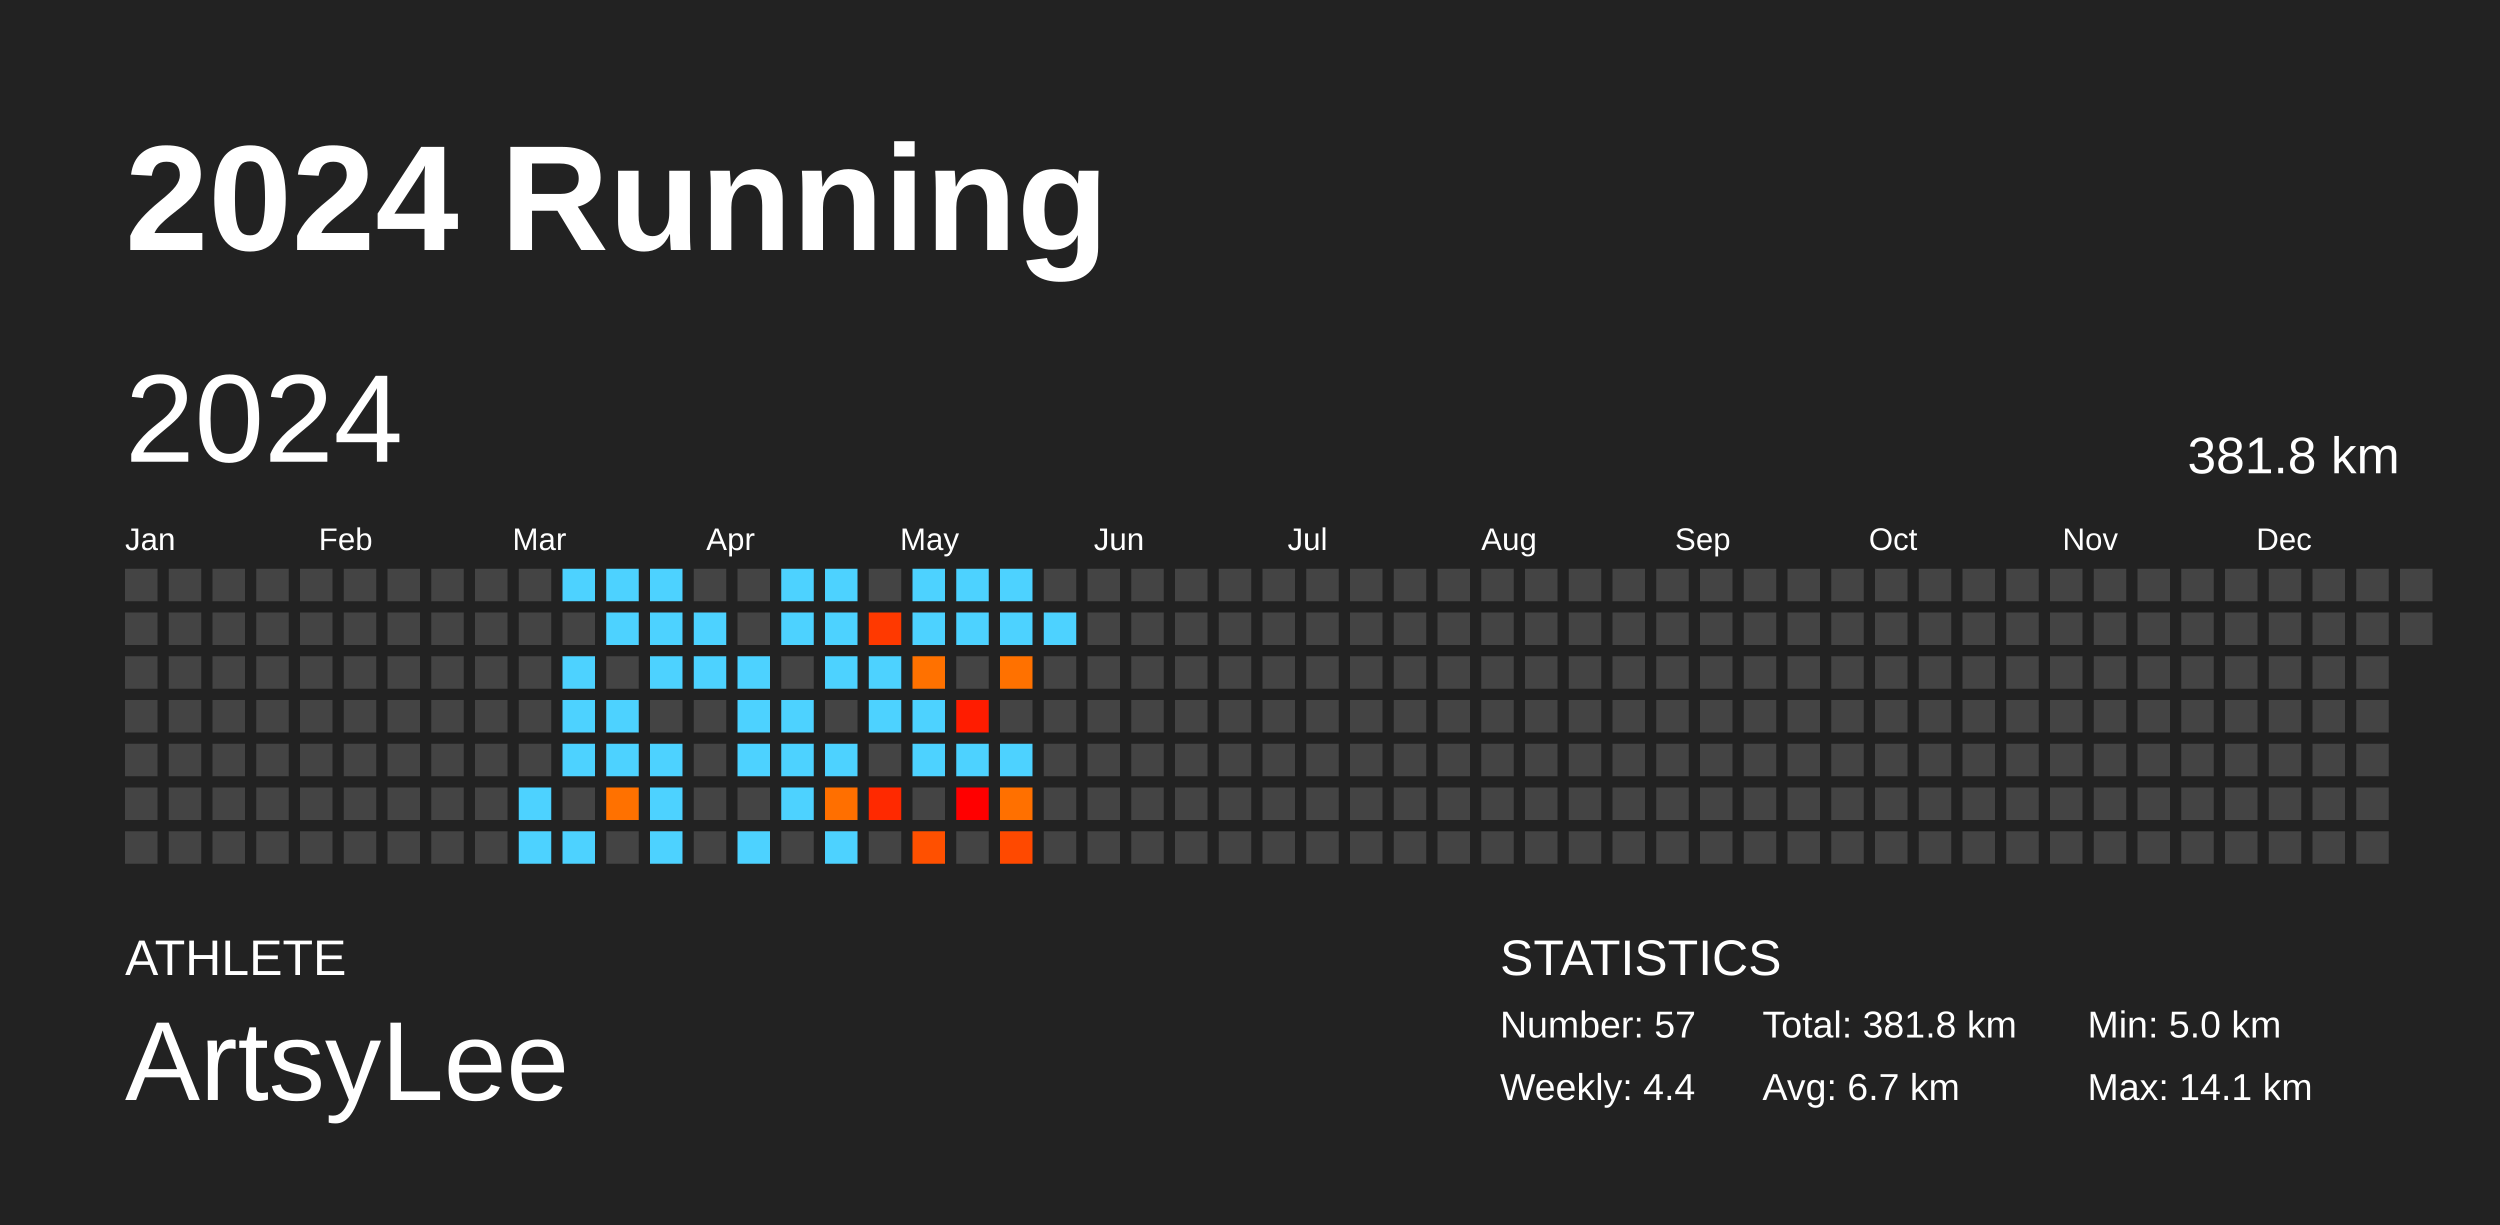
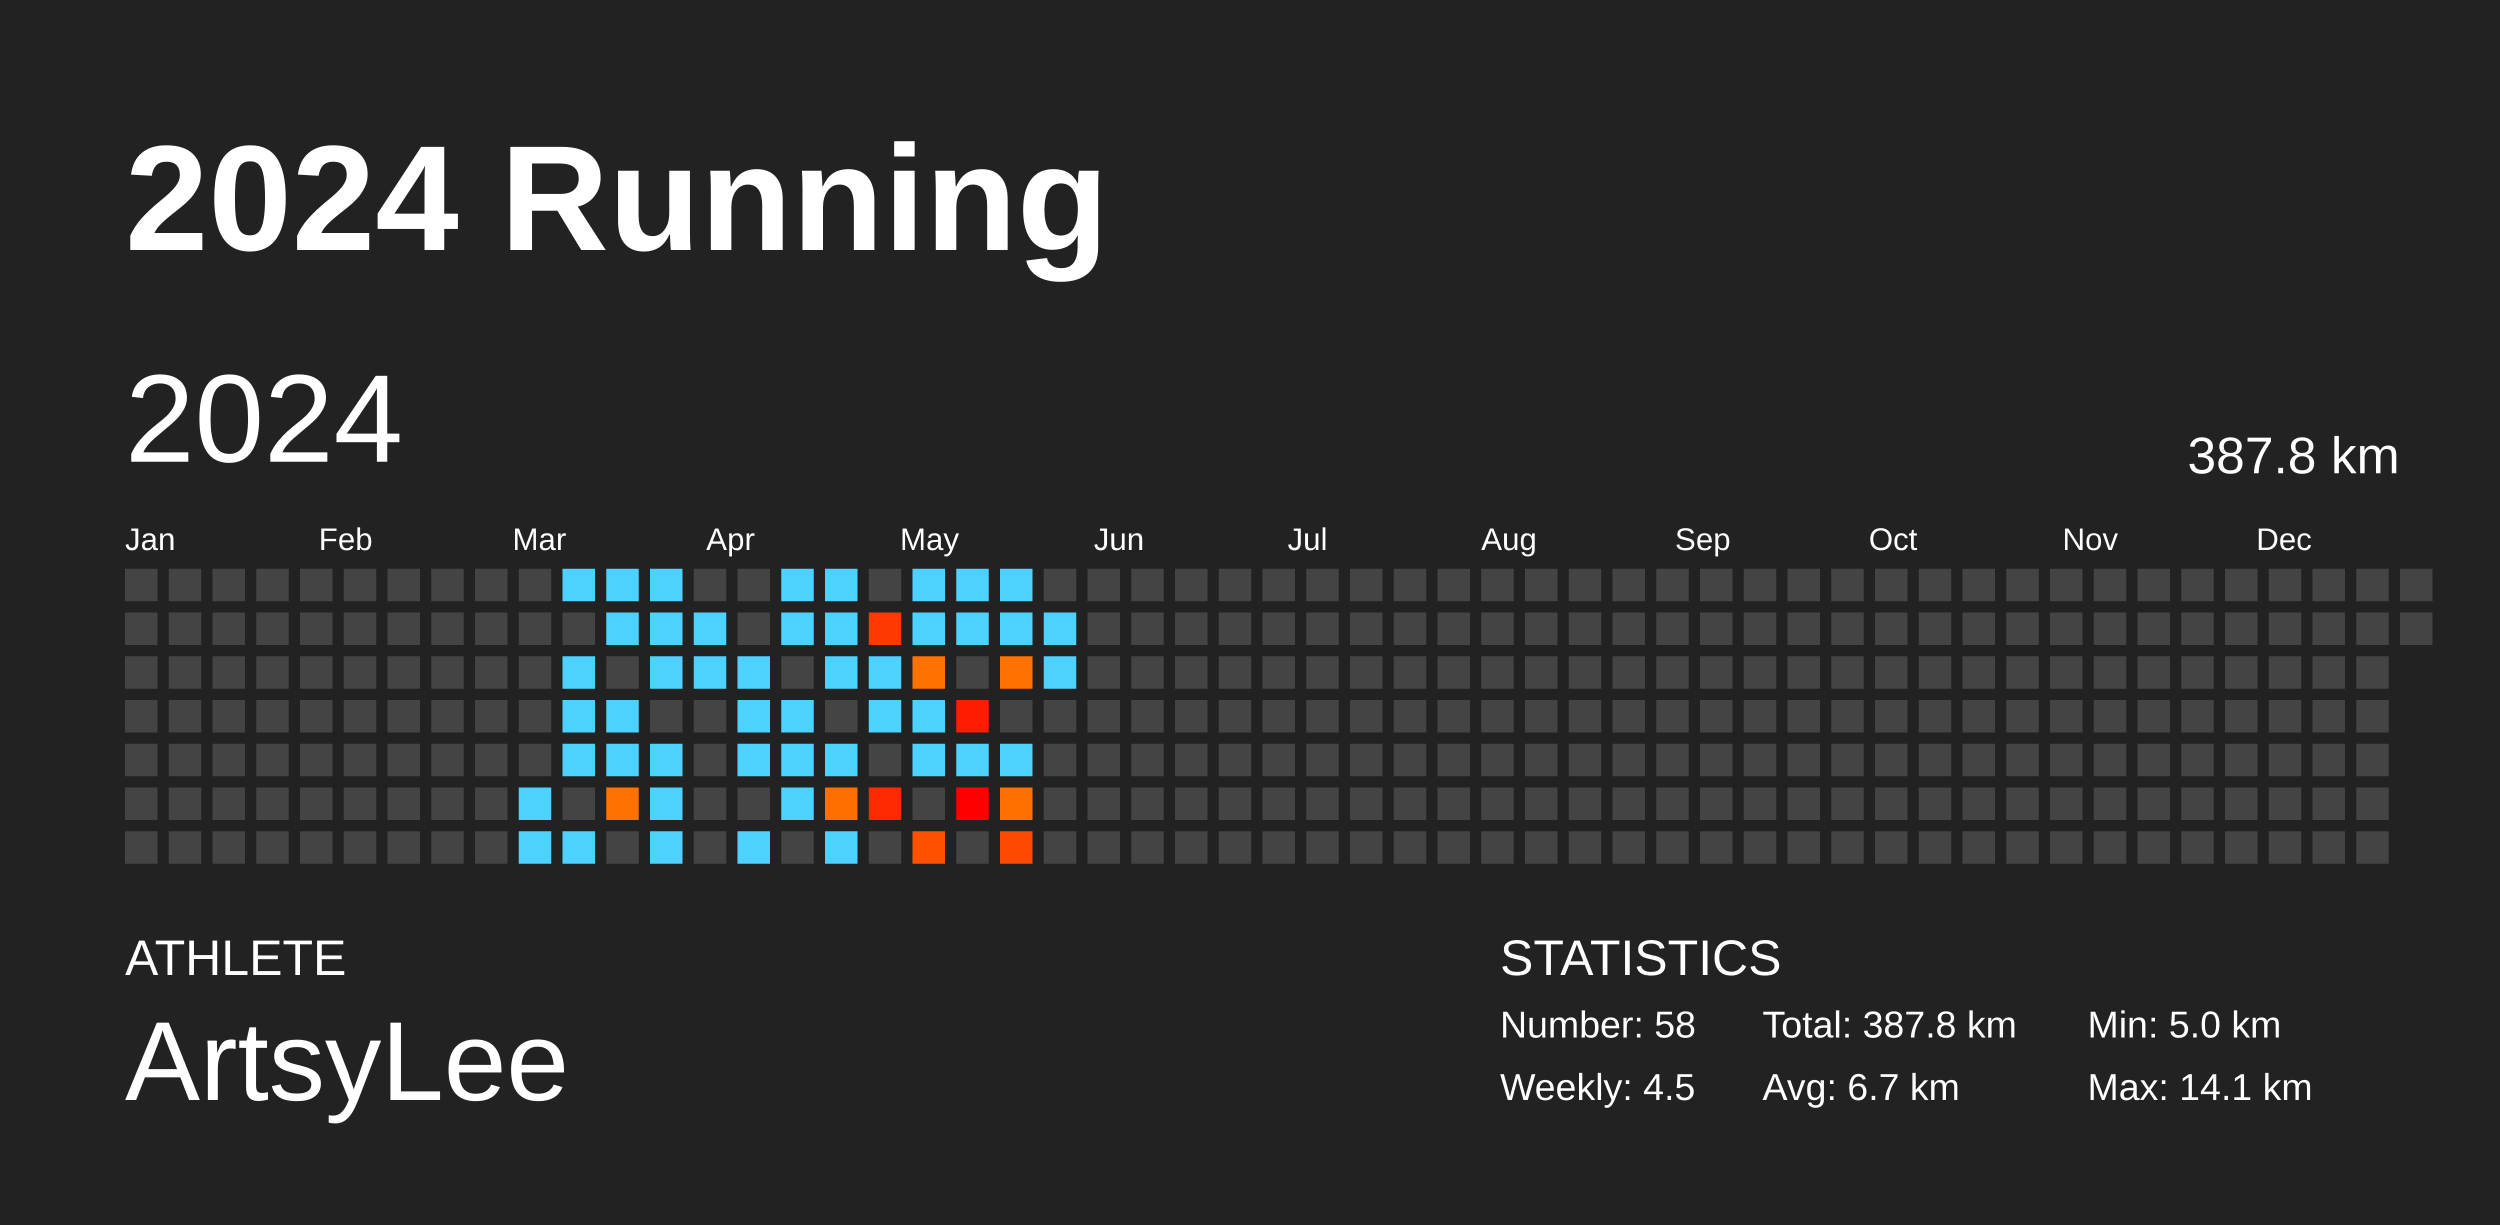
<svg xmlns="http://www.w3.org/2000/svg" baseProfile="full" height="98mm" version="1.1" viewBox="0,0,200,98" width="200mm">
  <defs />
  <rect fill="#222222" height="98" width="200" x="0" y="0" />
  <text fill="#FFFFFF" style="font-size:12px; font-family:Arial; font-weight:bold;" x="10" y="20">2024 Running</text>
  <text fill="#FFFFFF" style="font-size:4px; font-family:Arial" x="10" y="78">ATHLETE</text>
  <text fill="#FFFFFF" style="font-size:9px; font-family:Arial" x="10" y="88">ArtsyLee</text>
  <text fill="#FFFFFF" style="font-size:4px; font-family:Arial" x="120" y="78">STATISTICS</text>
-   <text fill="#FFFFFF" style="font-size:3px; font-family:Arial" x="120" y="83">Number: 57</text>
-   <text fill="#FFFFFF" style="font-size:3px; font-family:Arial" x="120" y="88">Weekly: 4.4</text>
-   <text fill="#FFFFFF" style="font-size:3px; font-family:Arial" x="141" y="83">Total: 381.8 km</text>
+   <text fill="#FFFFFF" style="font-size:3px; font-family:Arial" x="120" y="83">Number: 58</text>
+   <text fill="#FFFFFF" style="font-size:3px; font-family:Arial" x="120" y="88">Weekly: 4.5</text>
+   <text fill="#FFFFFF" style="font-size:3px; font-family:Arial" x="141" y="83">Total: 387.8 km</text>
  <text fill="#FFFFFF" style="font-size:3px; font-family:Arial" x="141" y="88">Avg: 6.7 km</text>
  <text fill="#FFFFFF" style="font-size:3px; font-family:Arial" x="167" y="83">Min: 5.0 km</text>
  <text fill="#FFFFFF" style="font-size:3px; font-family:Arial" x="167" y="88">Max: 14.1 km</text>
  <text dominant-baseline="hanging" fill="#FFFFFF" style="font-size:10.0px; font-family:Arial;" x="10" y="30">2024</text>
-   <text dominant-baseline="hanging" fill="#FFFFFF" style="font-size:4.125px; font-family:Arial;" x="175" y="35">381.8 km</text>
+   <text dominant-baseline="hanging" fill="#FFFFFF" style="font-size:4.125px; font-family:Arial;" x="175" y="35">387.8 km</text>
  <text fill="#FFFFFF" style="font-size:2.5px; font-family:Arial" x="10.0" y="44">Jan</text>
  <text fill="#FFFFFF" style="font-size:2.5px; font-family:Arial" x="25.5" y="44">Feb</text>
  <text fill="#FFFFFF" style="font-size:2.5px; font-family:Arial" x="41.0" y="44">Mar</text>
  <text fill="#FFFFFF" style="font-size:2.5px; font-family:Arial" x="56.5" y="44">Apr</text>
  <text fill="#FFFFFF" style="font-size:2.5px; font-family:Arial" x="72.0" y="44">May</text>
  <text fill="#FFFFFF" style="font-size:2.5px; font-family:Arial" x="87.5" y="44">Jun</text>
  <text fill="#FFFFFF" style="font-size:2.5px; font-family:Arial" x="103.0" y="44">Jul</text>
  <text fill="#FFFFFF" style="font-size:2.5px; font-family:Arial" x="118.5" y="44">Aug</text>
  <text fill="#FFFFFF" style="font-size:2.5px; font-family:Arial" x="134.0" y="44">Sep</text>
  <text fill="#FFFFFF" style="font-size:2.5px; font-family:Arial" x="149.5" y="44">Oct</text>
  <text fill="#FFFFFF" style="font-size:2.5px; font-family:Arial" x="165.0" y="44">Nov</text>
  <text fill="#FFFFFF" style="font-size:2.5px; font-family:Arial" x="180.5" y="44">Dec</text>
  <rect fill="#444444" height="2.6" width="2.6" x="10.0" y="45.5" />
  <rect fill="#444444" height="2.6" width="2.6" x="10.0" y="49.0" />
  <rect fill="#444444" height="2.6" width="2.6" x="10.0" y="52.5" />
  <rect fill="#444444" height="2.6" width="2.6" x="10.0" y="56.0" />
  <rect fill="#444444" height="2.6" width="2.6" x="10.0" y="59.5" />
  <rect fill="#444444" height="2.6" width="2.6" x="10.0" y="63.0" />
  <rect fill="#444444" height="2.6" width="2.6" x="10.0" y="66.5" />
  <rect fill="#444444" height="2.6" width="2.6" x="13.5" y="45.5" />
  <rect fill="#444444" height="2.6" width="2.6" x="13.5" y="49.0" />
  <rect fill="#444444" height="2.6" width="2.6" x="13.5" y="52.5" />
  <rect fill="#444444" height="2.6" width="2.6" x="13.5" y="56.0" />
  <rect fill="#444444" height="2.6" width="2.6" x="13.5" y="59.5" />
  <rect fill="#444444" height="2.6" width="2.6" x="13.5" y="63.0" />
  <rect fill="#444444" height="2.6" width="2.6" x="13.5" y="66.5" />
  <rect fill="#444444" height="2.6" width="2.6" x="17.0" y="45.5" />
  <rect fill="#444444" height="2.6" width="2.6" x="17.0" y="49.0" />
  <rect fill="#444444" height="2.6" width="2.6" x="17.0" y="52.5" />
  <rect fill="#444444" height="2.6" width="2.6" x="17.0" y="56.0" />
  <rect fill="#444444" height="2.6" width="2.6" x="17.0" y="59.5" />
  <rect fill="#444444" height="2.6" width="2.6" x="17.0" y="63.0" />
  <rect fill="#444444" height="2.6" width="2.6" x="17.0" y="66.5" />
  <rect fill="#444444" height="2.6" width="2.6" x="20.5" y="45.5" />
  <rect fill="#444444" height="2.6" width="2.6" x="20.5" y="49.0" />
  <rect fill="#444444" height="2.6" width="2.6" x="20.5" y="52.5" />
  <rect fill="#444444" height="2.6" width="2.6" x="20.5" y="56.0" />
  <rect fill="#444444" height="2.6" width="2.6" x="20.5" y="59.5" />
  <rect fill="#444444" height="2.6" width="2.6" x="20.5" y="63.0" />
  <rect fill="#444444" height="2.6" width="2.6" x="20.5" y="66.5" />
  <rect fill="#444444" height="2.6" width="2.6" x="24.0" y="45.5" />
  <rect fill="#444444" height="2.6" width="2.6" x="24.0" y="49.0" />
  <rect fill="#444444" height="2.6" width="2.6" x="24.0" y="52.5" />
  <rect fill="#444444" height="2.6" width="2.6" x="24.0" y="56.0" />
  <rect fill="#444444" height="2.6" width="2.6" x="24.0" y="59.5" />
  <rect fill="#444444" height="2.6" width="2.6" x="24.0" y="63.0" />
  <rect fill="#444444" height="2.6" width="2.6" x="24.0" y="66.5" />
  <rect fill="#444444" height="2.6" width="2.6" x="27.5" y="45.5" />
  <rect fill="#444444" height="2.6" width="2.6" x="27.5" y="49.0" />
  <rect fill="#444444" height="2.6" width="2.6" x="27.5" y="52.5" />
  <rect fill="#444444" height="2.6" width="2.6" x="27.5" y="56.0" />
  <rect fill="#444444" height="2.6" width="2.6" x="27.5" y="59.5" />
  <rect fill="#444444" height="2.6" width="2.6" x="27.5" y="63.0" />
  <rect fill="#444444" height="2.6" width="2.6" x="27.5" y="66.5" />
  <rect fill="#444444" height="2.6" width="2.6" x="31.0" y="45.5" />
  <rect fill="#444444" height="2.6" width="2.6" x="31.0" y="49.0" />
  <rect fill="#444444" height="2.6" width="2.6" x="31.0" y="52.5" />
  <rect fill="#444444" height="2.6" width="2.6" x="31.0" y="56.0" />
  <rect fill="#444444" height="2.6" width="2.6" x="31.0" y="59.5" />
  <rect fill="#444444" height="2.6" width="2.6" x="31.0" y="63.0" />
  <rect fill="#444444" height="2.6" width="2.6" x="31.0" y="66.5" />
  <rect fill="#444444" height="2.6" width="2.6" x="34.5" y="45.5" />
  <rect fill="#444444" height="2.6" width="2.6" x="34.5" y="49.0" />
  <rect fill="#444444" height="2.6" width="2.6" x="34.5" y="52.5" />
  <rect fill="#444444" height="2.6" width="2.6" x="34.5" y="56.0" />
  <rect fill="#444444" height="2.6" width="2.6" x="34.5" y="59.5" />
  <rect fill="#444444" height="2.6" width="2.6" x="34.5" y="63.0" />
  <rect fill="#444444" height="2.6" width="2.6" x="34.5" y="66.5" />
  <rect fill="#444444" height="2.6" width="2.6" x="38.0" y="45.5" />
  <rect fill="#444444" height="2.6" width="2.6" x="38.0" y="49.0" />
  <rect fill="#444444" height="2.6" width="2.6" x="38.0" y="52.5" />
  <rect fill="#444444" height="2.6" width="2.6" x="38.0" y="56.0" />
  <rect fill="#444444" height="2.6" width="2.6" x="38.0" y="59.5" />
  <rect fill="#444444" height="2.6" width="2.6" x="38.0" y="63.0" />
  <rect fill="#444444" height="2.6" width="2.6" x="38.0" y="66.5" />
  <rect fill="#444444" height="2.6" width="2.6" x="41.5" y="45.5" />
  <rect fill="#444444" height="2.6" width="2.6" x="41.5" y="49.0" />
  <rect fill="#444444" height="2.6" width="2.6" x="41.5" y="52.5" />
  <rect fill="#444444" height="2.6" width="2.6" x="41.5" y="56.0" />
  <rect fill="#444444" height="2.6" width="2.6" x="41.5" y="59.5" />
  <rect fill="#4dd2ff" height="2.6" width="2.6" x="41.5" y="63.0" />
  <rect fill="#4dd2ff" height="2.6" width="2.6" x="41.5" y="66.5" />
  <rect fill="#4dd2ff" height="2.6" width="2.6" x="45.0" y="45.5" />
  <rect fill="#444444" height="2.6" width="2.6" x="45.0" y="49.0" />
  <rect fill="#4dd2ff" height="2.6" width="2.6" x="45.0" y="52.5" />
  <rect fill="#4dd2ff" height="2.6" width="2.6" x="45.0" y="56.0" />
  <rect fill="#4dd2ff" height="2.6" width="2.6" x="45.0" y="59.5" />
  <rect fill="#444444" height="2.6" width="2.6" x="45.0" y="63.0" />
  <rect fill="#4dd2ff" height="2.6" width="2.6" x="45.0" y="66.5" />
  <rect fill="#4dd2ff" height="2.6" width="2.6" x="48.5" y="45.5" />
  <rect fill="#4dd2ff" height="2.6" width="2.6" x="48.5" y="49.0" />
  <rect fill="#444444" height="2.6" width="2.6" x="48.5" y="52.5" />
  <rect fill="#4dd2ff" height="2.6" width="2.6" x="48.5" y="56.0" />
  <rect fill="#4dd2ff" height="2.6" width="2.6" x="48.5" y="59.5" />
  <rect fill="#ff7100" height="2.6" width="2.6" x="48.5" y="63.0" />
  <rect fill="#444444" height="2.6" width="2.6" x="48.5" y="66.5" />
  <rect fill="#4dd2ff" height="2.6" width="2.6" x="52.0" y="45.5" />
  <rect fill="#4dd2ff" height="2.6" width="2.6" x="52.0" y="49.0" />
  <rect fill="#4dd2ff" height="2.6" width="2.6" x="52.0" y="52.5" />
  <rect fill="#444444" height="2.6" width="2.6" x="52.0" y="56.0" />
  <rect fill="#4dd2ff" height="2.6" width="2.6" x="52.0" y="59.5" />
  <rect fill="#4dd2ff" height="2.6" width="2.6" x="52.0" y="63.0" />
  <rect fill="#4dd2ff" height="2.6" width="2.6" x="52.0" y="66.5" />
  <rect fill="#444444" height="2.6" width="2.6" x="55.5" y="45.5" />
  <rect fill="#4dd2ff" height="2.6" width="2.6" x="55.5" y="49.0" />
  <rect fill="#4dd2ff" height="2.6" width="2.6" x="55.5" y="52.5" />
  <rect fill="#444444" height="2.6" width="2.6" x="55.5" y="56.0" />
  <rect fill="#444444" height="2.6" width="2.6" x="55.5" y="59.5" />
  <rect fill="#444444" height="2.6" width="2.6" x="55.5" y="63.0" />
  <rect fill="#444444" height="2.6" width="2.6" x="55.5" y="66.5" />
  <rect fill="#444444" height="2.6" width="2.6" x="59.0" y="45.5" />
  <rect fill="#444444" height="2.6" width="2.6" x="59.0" y="49.0" />
  <rect fill="#4dd2ff" height="2.6" width="2.6" x="59.0" y="52.5" />
  <rect fill="#4dd2ff" height="2.6" width="2.6" x="59.0" y="56.0" />
  <rect fill="#4dd2ff" height="2.6" width="2.6" x="59.0" y="59.5" />
  <rect fill="#444444" height="2.6" width="2.6" x="59.0" y="63.0" />
  <rect fill="#4dd2ff" height="2.6" width="2.6" x="59.0" y="66.5" />
  <rect fill="#4dd2ff" height="2.6" width="2.6" x="62.5" y="45.5" />
  <rect fill="#4dd2ff" height="2.6" width="2.6" x="62.5" y="49.0" />
  <rect fill="#444444" height="2.6" width="2.6" x="62.5" y="52.5" />
  <rect fill="#4dd2ff" height="2.6" width="2.6" x="62.5" y="56.0" />
  <rect fill="#4dd2ff" height="2.6" width="2.6" x="62.5" y="59.5" />
  <rect fill="#4dd2ff" height="2.6" width="2.6" x="62.5" y="63.0" />
  <rect fill="#444444" height="2.6" width="2.6" x="62.5" y="66.5" />
  <rect fill="#4dd2ff" height="2.6" width="2.6" x="66.0" y="45.5" />
  <rect fill="#4dd2ff" height="2.6" width="2.6" x="66.0" y="49.0" />
  <rect fill="#4dd2ff" height="2.6" width="2.6" x="66.0" y="52.5" />
  <rect fill="#444444" height="2.6" width="2.6" x="66.0" y="56.0" />
  <rect fill="#4dd2ff" height="2.6" width="2.6" x="66.0" y="59.5" />
  <rect fill="#ff6f00" height="2.6" width="2.6" x="66.0" y="63.0" />
  <rect fill="#4dd2ff" height="2.6" width="2.6" x="66.0" y="66.5" />
  <rect fill="#444444" height="2.6" width="2.6" x="69.5" y="45.5" />
  <rect fill="#ff3900" height="2.6" width="2.6" x="69.5" y="49.0" />
  <rect fill="#4dd2ff" height="2.6" width="2.6" x="69.5" y="52.5" />
  <rect fill="#4dd2ff" height="2.6" width="2.6" x="69.5" y="56.0" />
  <rect fill="#444444" height="2.6" width="2.6" x="69.5" y="59.5" />
  <rect fill="#ff2900" height="2.6" width="2.6" x="69.5" y="63.0" />
  <rect fill="#444444" height="2.6" width="2.6" x="69.5" y="66.5" />
  <rect fill="#4dd2ff" height="2.6" width="2.6" x="73.0" y="45.5" />
  <rect fill="#4dd2ff" height="2.6" width="2.6" x="73.0" y="49.0" />
  <rect fill="#ff7100" height="2.6" width="2.6" x="73.0" y="52.5" />
  <rect fill="#4dd2ff" height="2.6" width="2.6" x="73.0" y="56.0" />
  <rect fill="#4dd2ff" height="2.6" width="2.6" x="73.0" y="59.5" />
  <rect fill="#444444" height="2.6" width="2.6" x="73.0" y="63.0" />
  <rect fill="#ff5000" height="2.6" width="2.6" x="73.0" y="66.5" />
  <rect fill="#4dd2ff" height="2.6" width="2.6" x="76.5" y="45.5" />
  <rect fill="#4dd2ff" height="2.6" width="2.6" x="76.5" y="49.0" />
  <rect fill="#444444" height="2.6" width="2.6" x="76.5" y="52.5" />
  <rect fill="#ff1c00" height="2.6" width="2.6" x="76.5" y="56.0" />
  <rect fill="#4dd2ff" height="2.6" width="2.6" x="76.5" y="59.5" />
  <rect fill="#ff0000" height="2.6" width="2.6" x="76.5" y="63.0" />
  <rect fill="#444444" height="2.6" width="2.6" x="76.5" y="66.5" />
  <rect fill="#4dd2ff" height="2.6" width="2.6" x="80.0" y="45.5" />
  <rect fill="#4dd2ff" height="2.6" width="2.6" x="80.0" y="49.0" />
  <rect fill="#ff7100" height="2.6" width="2.6" x="80.0" y="52.5" />
  <rect fill="#444444" height="2.6" width="2.6" x="80.0" y="56.0" />
  <rect fill="#4dd2ff" height="2.6" width="2.6" x="80.0" y="59.5" />
  <rect fill="#ff7000" height="2.6" width="2.6" x="80.0" y="63.0" />
  <rect fill="#ff4900" height="2.6" width="2.6" x="80.0" y="66.5" />
  <rect fill="#444444" height="2.6" width="2.6" x="83.5" y="45.5" />
  <rect fill="#4dd2ff" height="2.6" width="2.6" x="83.5" y="49.0" />
-   <rect fill="#444444" height="2.6" width="2.6" x="83.5" y="52.5" />
+   <rect fill="#4dd2ff" height="2.6" width="2.6" x="83.5" y="52.5" />
  <rect fill="#444444" height="2.6" width="2.6" x="83.5" y="56.0" />
  <rect fill="#444444" height="2.6" width="2.6" x="83.5" y="59.5" />
  <rect fill="#444444" height="2.6" width="2.6" x="83.5" y="63.0" />
  <rect fill="#444444" height="2.6" width="2.6" x="83.5" y="66.5" />
  <rect fill="#444444" height="2.6" width="2.6" x="87.0" y="45.5" />
  <rect fill="#444444" height="2.6" width="2.6" x="87.0" y="49.0" />
  <rect fill="#444444" height="2.6" width="2.6" x="87.0" y="52.5" />
  <rect fill="#444444" height="2.6" width="2.6" x="87.0" y="56.0" />
  <rect fill="#444444" height="2.6" width="2.6" x="87.0" y="59.5" />
  <rect fill="#444444" height="2.6" width="2.6" x="87.0" y="63.0" />
  <rect fill="#444444" height="2.6" width="2.6" x="87.0" y="66.5" />
  <rect fill="#444444" height="2.6" width="2.6" x="90.5" y="45.5" />
  <rect fill="#444444" height="2.6" width="2.6" x="90.5" y="49.0" />
  <rect fill="#444444" height="2.6" width="2.6" x="90.5" y="52.5" />
  <rect fill="#444444" height="2.6" width="2.6" x="90.5" y="56.0" />
  <rect fill="#444444" height="2.6" width="2.6" x="90.5" y="59.5" />
  <rect fill="#444444" height="2.6" width="2.6" x="90.5" y="63.0" />
  <rect fill="#444444" height="2.6" width="2.6" x="90.5" y="66.5" />
  <rect fill="#444444" height="2.6" width="2.6" x="94.0" y="45.5" />
  <rect fill="#444444" height="2.6" width="2.6" x="94.0" y="49.0" />
  <rect fill="#444444" height="2.6" width="2.6" x="94.0" y="52.5" />
  <rect fill="#444444" height="2.6" width="2.6" x="94.0" y="56.0" />
  <rect fill="#444444" height="2.6" width="2.6" x="94.0" y="59.5" />
  <rect fill="#444444" height="2.6" width="2.6" x="94.0" y="63.0" />
  <rect fill="#444444" height="2.6" width="2.6" x="94.0" y="66.5" />
  <rect fill="#444444" height="2.6" width="2.6" x="97.5" y="45.5" />
  <rect fill="#444444" height="2.6" width="2.6" x="97.5" y="49.0" />
  <rect fill="#444444" height="2.6" width="2.6" x="97.5" y="52.5" />
  <rect fill="#444444" height="2.6" width="2.6" x="97.5" y="56.0" />
  <rect fill="#444444" height="2.6" width="2.6" x="97.5" y="59.5" />
  <rect fill="#444444" height="2.6" width="2.6" x="97.5" y="63.0" />
  <rect fill="#444444" height="2.6" width="2.6" x="97.5" y="66.5" />
  <rect fill="#444444" height="2.6" width="2.6" x="101.0" y="45.5" />
  <rect fill="#444444" height="2.6" width="2.6" x="101.0" y="49.0" />
  <rect fill="#444444" height="2.6" width="2.6" x="101.0" y="52.5" />
  <rect fill="#444444" height="2.6" width="2.6" x="101.0" y="56.0" />
  <rect fill="#444444" height="2.6" width="2.6" x="101.0" y="59.5" />
  <rect fill="#444444" height="2.6" width="2.6" x="101.0" y="63.0" />
  <rect fill="#444444" height="2.6" width="2.6" x="101.0" y="66.5" />
  <rect fill="#444444" height="2.6" width="2.6" x="104.5" y="45.5" />
  <rect fill="#444444" height="2.6" width="2.6" x="104.5" y="49.0" />
  <rect fill="#444444" height="2.6" width="2.6" x="104.5" y="52.5" />
  <rect fill="#444444" height="2.6" width="2.6" x="104.5" y="56.0" />
  <rect fill="#444444" height="2.6" width="2.6" x="104.5" y="59.5" />
  <rect fill="#444444" height="2.6" width="2.6" x="104.5" y="63.0" />
  <rect fill="#444444" height="2.6" width="2.6" x="104.5" y="66.5" />
  <rect fill="#444444" height="2.6" width="2.6" x="108.0" y="45.5" />
  <rect fill="#444444" height="2.6" width="2.6" x="108.0" y="49.0" />
  <rect fill="#444444" height="2.6" width="2.6" x="108.0" y="52.5" />
  <rect fill="#444444" height="2.6" width="2.6" x="108.0" y="56.0" />
  <rect fill="#444444" height="2.6" width="2.6" x="108.0" y="59.5" />
  <rect fill="#444444" height="2.6" width="2.6" x="108.0" y="63.0" />
  <rect fill="#444444" height="2.6" width="2.6" x="108.0" y="66.5" />
  <rect fill="#444444" height="2.6" width="2.6" x="111.5" y="45.5" />
  <rect fill="#444444" height="2.6" width="2.6" x="111.5" y="49.0" />
  <rect fill="#444444" height="2.6" width="2.6" x="111.5" y="52.5" />
  <rect fill="#444444" height="2.6" width="2.6" x="111.5" y="56.0" />
  <rect fill="#444444" height="2.6" width="2.6" x="111.5" y="59.5" />
  <rect fill="#444444" height="2.6" width="2.6" x="111.5" y="63.0" />
  <rect fill="#444444" height="2.6" width="2.6" x="111.5" y="66.5" />
  <rect fill="#444444" height="2.6" width="2.6" x="115.0" y="45.5" />
  <rect fill="#444444" height="2.6" width="2.6" x="115.0" y="49.0" />
  <rect fill="#444444" height="2.6" width="2.6" x="115.0" y="52.5" />
  <rect fill="#444444" height="2.6" width="2.6" x="115.0" y="56.0" />
  <rect fill="#444444" height="2.6" width="2.6" x="115.0" y="59.5" />
  <rect fill="#444444" height="2.6" width="2.6" x="115.0" y="63.0" />
  <rect fill="#444444" height="2.6" width="2.6" x="115.0" y="66.5" />
  <rect fill="#444444" height="2.6" width="2.6" x="118.5" y="45.5" />
  <rect fill="#444444" height="2.6" width="2.6" x="118.5" y="49.0" />
  <rect fill="#444444" height="2.6" width="2.6" x="118.5" y="52.5" />
  <rect fill="#444444" height="2.6" width="2.6" x="118.5" y="56.0" />
  <rect fill="#444444" height="2.6" width="2.6" x="118.5" y="59.5" />
  <rect fill="#444444" height="2.6" width="2.6" x="118.5" y="63.0" />
  <rect fill="#444444" height="2.6" width="2.6" x="118.5" y="66.5" />
  <rect fill="#444444" height="2.6" width="2.6" x="122.0" y="45.5" />
  <rect fill="#444444" height="2.6" width="2.6" x="122.0" y="49.0" />
  <rect fill="#444444" height="2.6" width="2.6" x="122.0" y="52.5" />
  <rect fill="#444444" height="2.6" width="2.6" x="122.0" y="56.0" />
  <rect fill="#444444" height="2.6" width="2.6" x="122.0" y="59.5" />
  <rect fill="#444444" height="2.6" width="2.6" x="122.0" y="63.0" />
  <rect fill="#444444" height="2.6" width="2.6" x="122.0" y="66.5" />
  <rect fill="#444444" height="2.6" width="2.6" x="125.5" y="45.5" />
  <rect fill="#444444" height="2.6" width="2.6" x="125.5" y="49.0" />
  <rect fill="#444444" height="2.6" width="2.6" x="125.5" y="52.5" />
  <rect fill="#444444" height="2.6" width="2.6" x="125.5" y="56.0" />
  <rect fill="#444444" height="2.6" width="2.6" x="125.5" y="59.5" />
  <rect fill="#444444" height="2.6" width="2.6" x="125.5" y="63.0" />
  <rect fill="#444444" height="2.6" width="2.6" x="125.5" y="66.5" />
  <rect fill="#444444" height="2.6" width="2.6" x="129.0" y="45.5" />
  <rect fill="#444444" height="2.6" width="2.6" x="129.0" y="49.0" />
  <rect fill="#444444" height="2.6" width="2.6" x="129.0" y="52.5" />
  <rect fill="#444444" height="2.6" width="2.6" x="129.0" y="56.0" />
  <rect fill="#444444" height="2.6" width="2.6" x="129.0" y="59.5" />
  <rect fill="#444444" height="2.6" width="2.6" x="129.0" y="63.0" />
  <rect fill="#444444" height="2.6" width="2.6" x="129.0" y="66.5" />
  <rect fill="#444444" height="2.6" width="2.6" x="132.5" y="45.5" />
  <rect fill="#444444" height="2.6" width="2.6" x="132.5" y="49.0" />
  <rect fill="#444444" height="2.6" width="2.6" x="132.5" y="52.5" />
  <rect fill="#444444" height="2.6" width="2.6" x="132.5" y="56.0" />
  <rect fill="#444444" height="2.6" width="2.6" x="132.5" y="59.5" />
  <rect fill="#444444" height="2.6" width="2.6" x="132.5" y="63.0" />
  <rect fill="#444444" height="2.6" width="2.6" x="132.5" y="66.5" />
  <rect fill="#444444" height="2.6" width="2.6" x="136.0" y="45.5" />
  <rect fill="#444444" height="2.6" width="2.6" x="136.0" y="49.0" />
  <rect fill="#444444" height="2.6" width="2.6" x="136.0" y="52.5" />
  <rect fill="#444444" height="2.6" width="2.6" x="136.0" y="56.0" />
  <rect fill="#444444" height="2.6" width="2.6" x="136.0" y="59.5" />
  <rect fill="#444444" height="2.6" width="2.6" x="136.0" y="63.0" />
  <rect fill="#444444" height="2.6" width="2.6" x="136.0" y="66.5" />
  <rect fill="#444444" height="2.6" width="2.6" x="139.5" y="45.5" />
  <rect fill="#444444" height="2.6" width="2.6" x="139.5" y="49.0" />
  <rect fill="#444444" height="2.6" width="2.6" x="139.5" y="52.5" />
  <rect fill="#444444" height="2.6" width="2.6" x="139.5" y="56.0" />
  <rect fill="#444444" height="2.6" width="2.6" x="139.5" y="59.5" />
  <rect fill="#444444" height="2.6" width="2.6" x="139.5" y="63.0" />
  <rect fill="#444444" height="2.6" width="2.6" x="139.5" y="66.5" />
  <rect fill="#444444" height="2.6" width="2.6" x="143.0" y="45.5" />
  <rect fill="#444444" height="2.6" width="2.6" x="143.0" y="49.0" />
  <rect fill="#444444" height="2.6" width="2.6" x="143.0" y="52.5" />
  <rect fill="#444444" height="2.6" width="2.6" x="143.0" y="56.0" />
  <rect fill="#444444" height="2.6" width="2.6" x="143.0" y="59.5" />
  <rect fill="#444444" height="2.6" width="2.6" x="143.0" y="63.0" />
  <rect fill="#444444" height="2.6" width="2.6" x="143.0" y="66.5" />
  <rect fill="#444444" height="2.6" width="2.6" x="146.5" y="45.5" />
  <rect fill="#444444" height="2.6" width="2.6" x="146.5" y="49.0" />
  <rect fill="#444444" height="2.6" width="2.6" x="146.5" y="52.5" />
  <rect fill="#444444" height="2.6" width="2.6" x="146.5" y="56.0" />
  <rect fill="#444444" height="2.6" width="2.6" x="146.5" y="59.5" />
  <rect fill="#444444" height="2.6" width="2.6" x="146.5" y="63.0" />
  <rect fill="#444444" height="2.6" width="2.6" x="146.5" y="66.5" />
  <rect fill="#444444" height="2.6" width="2.6" x="150.0" y="45.5" />
  <rect fill="#444444" height="2.6" width="2.6" x="150.0" y="49.0" />
  <rect fill="#444444" height="2.6" width="2.6" x="150.0" y="52.5" />
  <rect fill="#444444" height="2.6" width="2.6" x="150.0" y="56.0" />
  <rect fill="#444444" height="2.6" width="2.6" x="150.0" y="59.5" />
  <rect fill="#444444" height="2.6" width="2.6" x="150.0" y="63.0" />
  <rect fill="#444444" height="2.6" width="2.6" x="150.0" y="66.5" />
  <rect fill="#444444" height="2.6" width="2.6" x="153.5" y="45.5" />
  <rect fill="#444444" height="2.6" width="2.6" x="153.5" y="49.0" />
  <rect fill="#444444" height="2.6" width="2.6" x="153.5" y="52.5" />
  <rect fill="#444444" height="2.6" width="2.6" x="153.5" y="56.0" />
  <rect fill="#444444" height="2.6" width="2.6" x="153.5" y="59.5" />
  <rect fill="#444444" height="2.6" width="2.6" x="153.5" y="63.0" />
  <rect fill="#444444" height="2.6" width="2.6" x="153.5" y="66.5" />
  <rect fill="#444444" height="2.6" width="2.6" x="157.0" y="45.5" />
  <rect fill="#444444" height="2.6" width="2.6" x="157.0" y="49.0" />
  <rect fill="#444444" height="2.6" width="2.6" x="157.0" y="52.5" />
  <rect fill="#444444" height="2.6" width="2.6" x="157.0" y="56.0" />
  <rect fill="#444444" height="2.6" width="2.6" x="157.0" y="59.5" />
  <rect fill="#444444" height="2.6" width="2.6" x="157.0" y="63.0" />
  <rect fill="#444444" height="2.6" width="2.6" x="157.0" y="66.5" />
  <rect fill="#444444" height="2.6" width="2.6" x="160.5" y="45.5" />
  <rect fill="#444444" height="2.6" width="2.6" x="160.5" y="49.0" />
  <rect fill="#444444" height="2.6" width="2.6" x="160.5" y="52.5" />
  <rect fill="#444444" height="2.6" width="2.6" x="160.5" y="56.0" />
  <rect fill="#444444" height="2.6" width="2.6" x="160.5" y="59.5" />
  <rect fill="#444444" height="2.6" width="2.6" x="160.5" y="63.0" />
  <rect fill="#444444" height="2.6" width="2.6" x="160.5" y="66.5" />
  <rect fill="#444444" height="2.6" width="2.6" x="164.0" y="45.5" />
  <rect fill="#444444" height="2.6" width="2.6" x="164.0" y="49.0" />
  <rect fill="#444444" height="2.6" width="2.6" x="164.0" y="52.5" />
  <rect fill="#444444" height="2.6" width="2.6" x="164.0" y="56.0" />
  <rect fill="#444444" height="2.6" width="2.6" x="164.0" y="59.5" />
  <rect fill="#444444" height="2.6" width="2.6" x="164.0" y="63.0" />
  <rect fill="#444444" height="2.6" width="2.6" x="164.0" y="66.5" />
  <rect fill="#444444" height="2.6" width="2.6" x="167.5" y="45.5" />
  <rect fill="#444444" height="2.6" width="2.6" x="167.5" y="49.0" />
  <rect fill="#444444" height="2.6" width="2.6" x="167.5" y="52.5" />
  <rect fill="#444444" height="2.6" width="2.6" x="167.5" y="56.0" />
  <rect fill="#444444" height="2.6" width="2.6" x="167.5" y="59.5" />
  <rect fill="#444444" height="2.6" width="2.6" x="167.5" y="63.0" />
  <rect fill="#444444" height="2.6" width="2.6" x="167.5" y="66.5" />
  <rect fill="#444444" height="2.6" width="2.6" x="171.0" y="45.5" />
  <rect fill="#444444" height="2.6" width="2.6" x="171.0" y="49.0" />
  <rect fill="#444444" height="2.6" width="2.6" x="171.0" y="52.5" />
  <rect fill="#444444" height="2.6" width="2.6" x="171.0" y="56.0" />
  <rect fill="#444444" height="2.6" width="2.6" x="171.0" y="59.5" />
  <rect fill="#444444" height="2.6" width="2.6" x="171.0" y="63.0" />
  <rect fill="#444444" height="2.6" width="2.6" x="171.0" y="66.5" />
  <rect fill="#444444" height="2.6" width="2.6" x="174.5" y="45.5" />
  <rect fill="#444444" height="2.6" width="2.6" x="174.5" y="49.0" />
  <rect fill="#444444" height="2.6" width="2.6" x="174.5" y="52.5" />
  <rect fill="#444444" height="2.6" width="2.6" x="174.5" y="56.0" />
  <rect fill="#444444" height="2.6" width="2.6" x="174.5" y="59.5" />
  <rect fill="#444444" height="2.6" width="2.6" x="174.5" y="63.0" />
  <rect fill="#444444" height="2.6" width="2.6" x="174.5" y="66.5" />
  <rect fill="#444444" height="2.6" width="2.6" x="178.0" y="45.5" />
  <rect fill="#444444" height="2.6" width="2.6" x="178.0" y="49.0" />
  <rect fill="#444444" height="2.6" width="2.6" x="178.0" y="52.5" />
  <rect fill="#444444" height="2.6" width="2.6" x="178.0" y="56.0" />
  <rect fill="#444444" height="2.6" width="2.6" x="178.0" y="59.5" />
  <rect fill="#444444" height="2.6" width="2.6" x="178.0" y="63.0" />
  <rect fill="#444444" height="2.6" width="2.6" x="178.0" y="66.5" />
  <rect fill="#444444" height="2.6" width="2.6" x="181.5" y="45.5" />
  <rect fill="#444444" height="2.6" width="2.6" x="181.5" y="49.0" />
  <rect fill="#444444" height="2.6" width="2.6" x="181.5" y="52.5" />
  <rect fill="#444444" height="2.6" width="2.6" x="181.5" y="56.0" />
  <rect fill="#444444" height="2.6" width="2.6" x="181.5" y="59.5" />
  <rect fill="#444444" height="2.6" width="2.6" x="181.5" y="63.0" />
  <rect fill="#444444" height="2.6" width="2.6" x="181.5" y="66.5" />
  <rect fill="#444444" height="2.6" width="2.6" x="185.0" y="45.5" />
  <rect fill="#444444" height="2.6" width="2.6" x="185.0" y="49.0" />
  <rect fill="#444444" height="2.6" width="2.6" x="185.0" y="52.5" />
  <rect fill="#444444" height="2.6" width="2.6" x="185.0" y="56.0" />
  <rect fill="#444444" height="2.6" width="2.6" x="185.0" y="59.5" />
  <rect fill="#444444" height="2.6" width="2.6" x="185.0" y="63.0" />
  <rect fill="#444444" height="2.6" width="2.6" x="185.0" y="66.5" />
  <rect fill="#444444" height="2.6" width="2.6" x="188.5" y="45.5" />
  <rect fill="#444444" height="2.6" width="2.6" x="188.5" y="49.0" />
  <rect fill="#444444" height="2.6" width="2.6" x="188.5" y="52.5" />
  <rect fill="#444444" height="2.6" width="2.6" x="188.5" y="56.0" />
  <rect fill="#444444" height="2.6" width="2.6" x="188.5" y="59.5" />
  <rect fill="#444444" height="2.6" width="2.6" x="188.5" y="63.0" />
  <rect fill="#444444" height="2.6" width="2.6" x="188.5" y="66.5" />
  <rect fill="#444444" height="2.6" width="2.6" x="192.0" y="45.5" />
  <rect fill="#444444" height="2.6" width="2.6" x="192.0" y="49.0" />
</svg>
